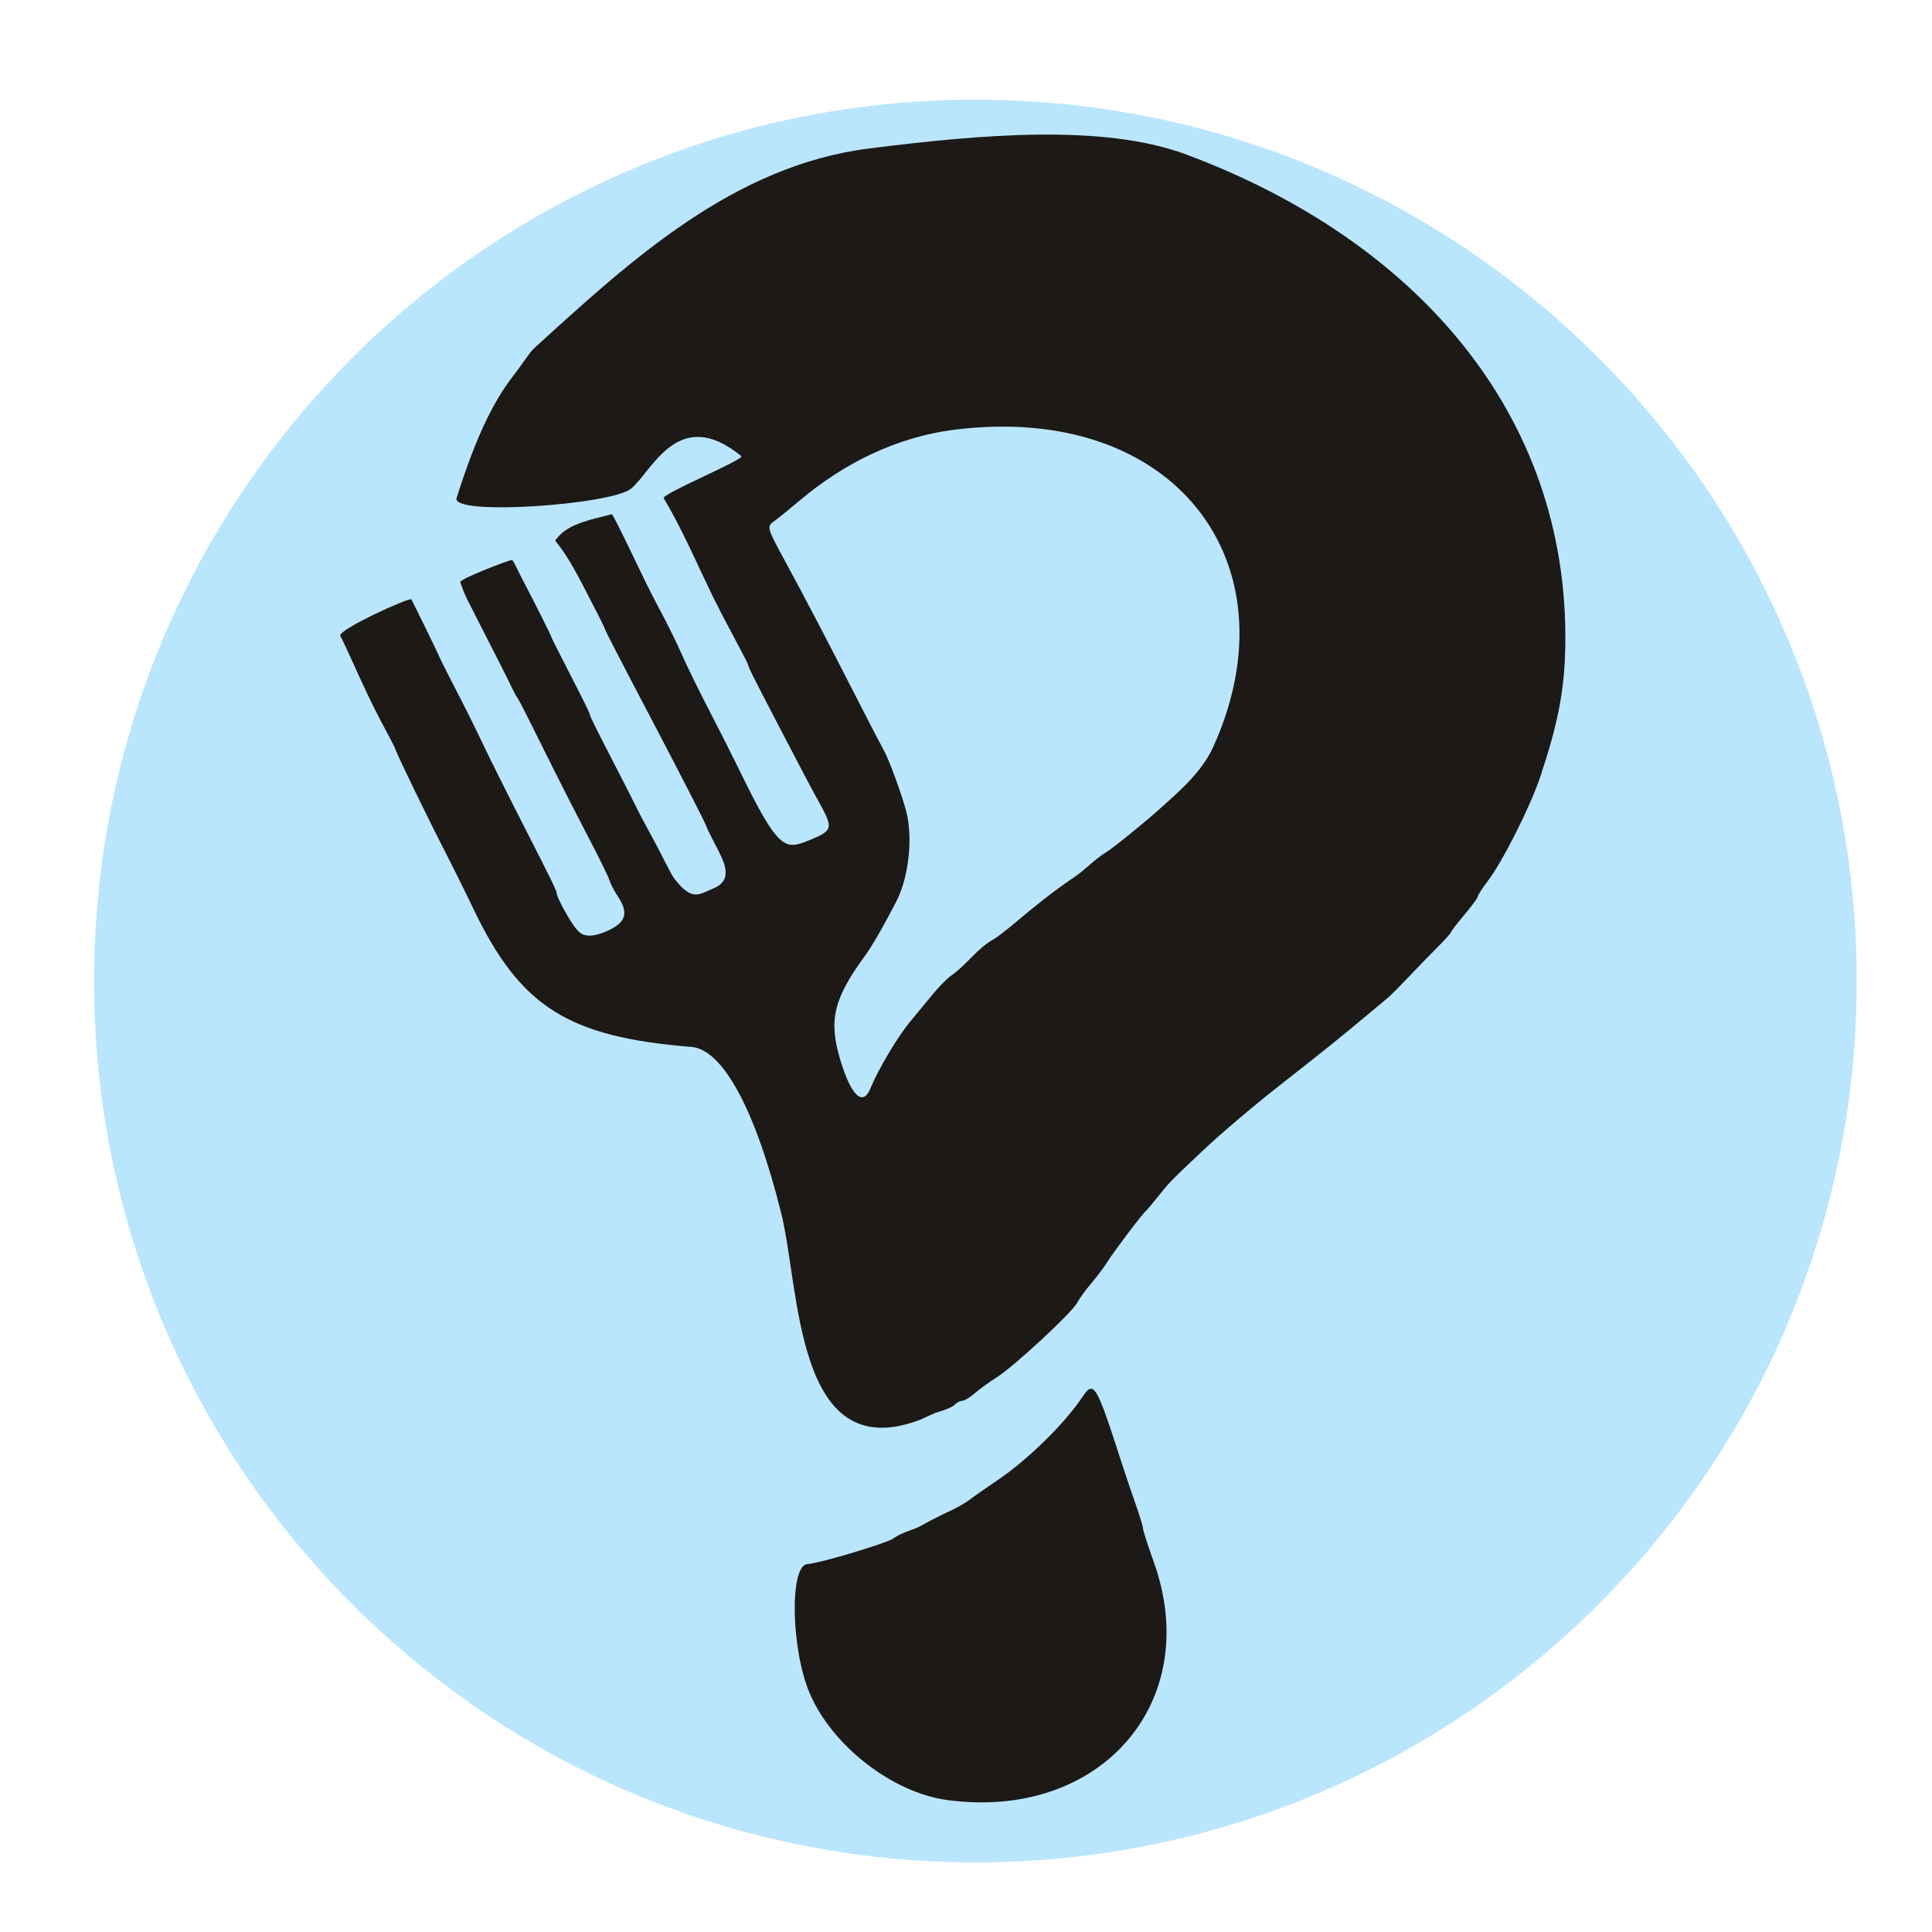
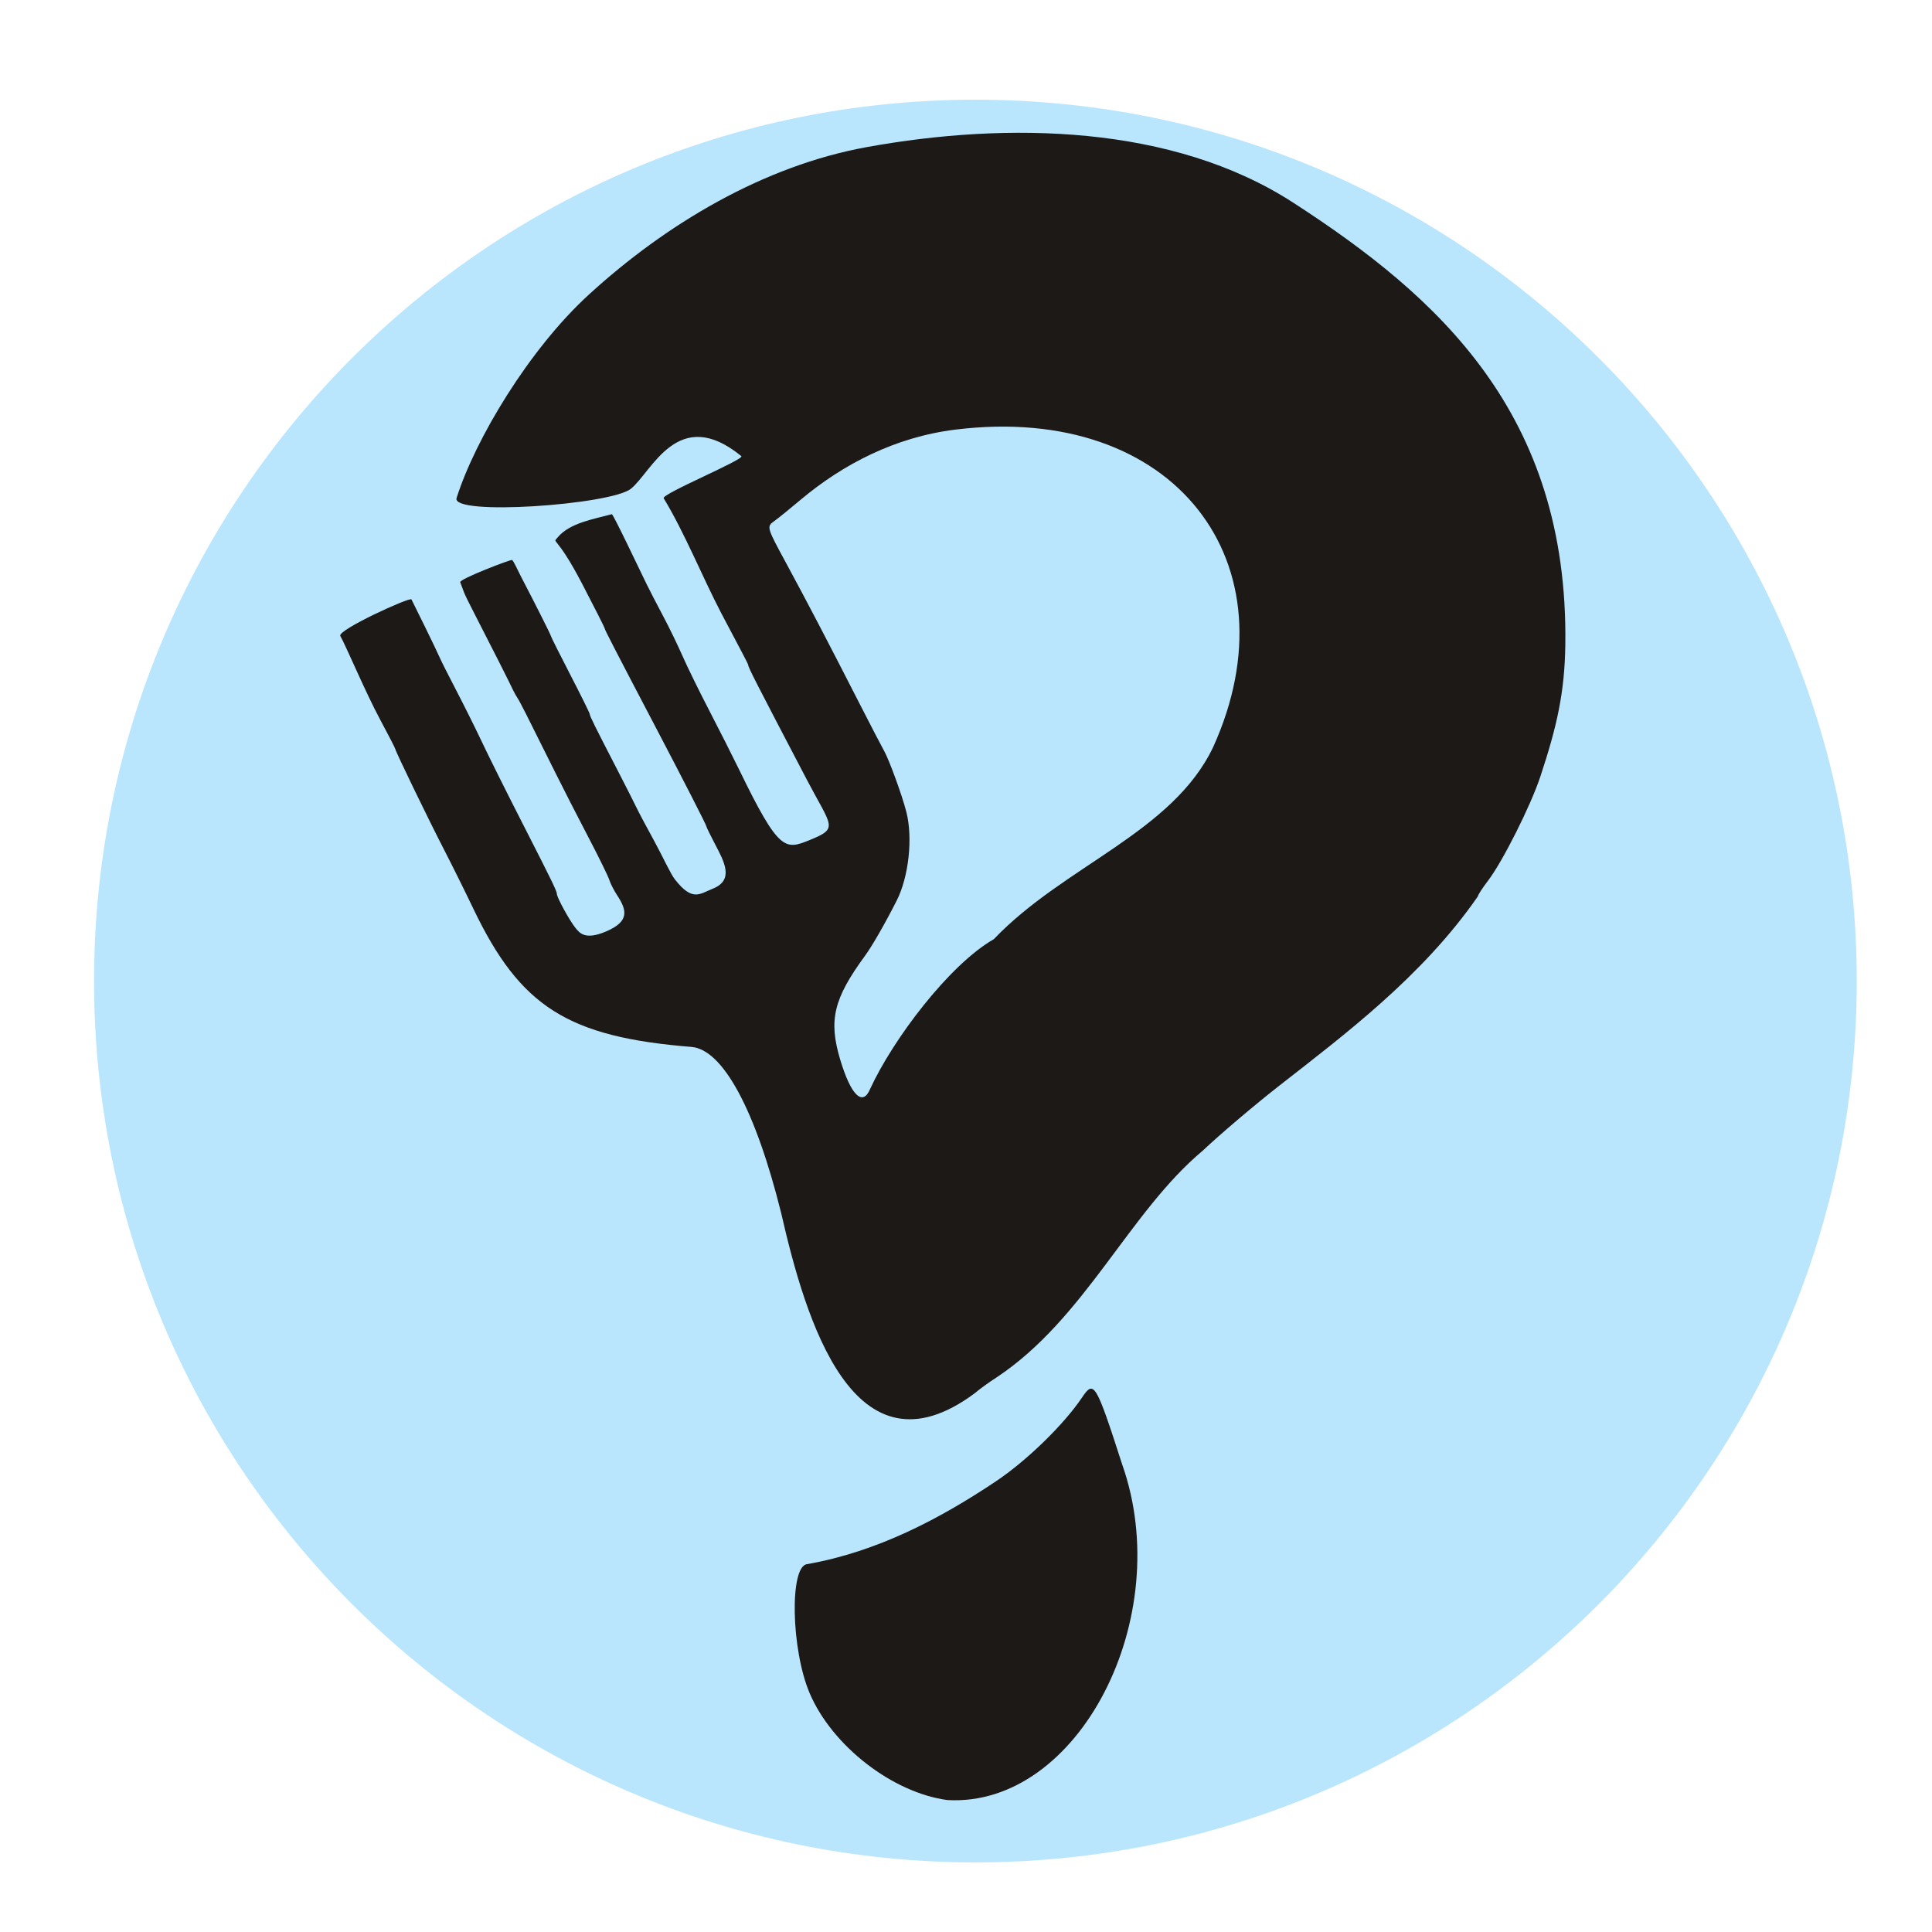
<svg xmlns="http://www.w3.org/2000/svg" version="1.1" id="svg119" width="1024" height="1024" viewBox="0 0 1024 1024">
  <defs id="defs123" />
  <g id="g125">
    <circle style="fill:#bae6fd;fill-opacity:1" id="path441" cx="516.985" cy="519.977" r="467.131" />
-     <path style="fill:#1c1917;fill-opacity:1;stroke-width:1.521" d="m 502.105,954.064 c -29.113,-3.912 -61.107,-28.752 -72.979,-56.662 -9.895,-23.262 -10.721,-67.564 -1.275,-68.384 7.726,-0.67 42.645,-11.318 45.679,-13.596 4.601,-3.454 10.676,-4.41 15.062,-6.944 3.881,-2.243 10.256,-5.526 14.179,-7.276 3.923,-1.75 9.053,-4.672 11.401,-6.493 2.348,-1.821 8.41,-6.067 13.472,-9.437 16.374,-10.899 36.195,-30.166 45.871,-44.588 6.301,-9.393 7.302,-7.725 21.226,35.381 1.946,6.024 5.229,15.722 7.295,21.552 2.066,5.83 3.757,11.421 3.757,12.424 0,1.003 2.583,9.047 5.74,17.876 26.501,74.115 -28.113,137.073 -109.428,126.147 z M 414.069,643.081 c -13.564,-54.649 -30.911,-86.85 -47.587,-88.193 -65.471,-5.273 -90.661,-21.208 -115.509,-73.071 -4.618,-9.638 -11.625,-23.766 -15.572,-31.396 -8.018,-15.502 -25.849,-52.291 -25.849,-53.334 0,-0.37 -3.622,-7.414 -8.049,-15.653 -7.909,-14.72 -17.971,-38.769 -21.133,-44.373 -1.735,-3.074 36.901,-20.789 37.714,-19.359 0.417,0.734 13.199,26.648 15.163,31.229 0.688,1.606 4.501,9.163 8.474,16.793 3.972,7.63 9.714,19.13 12.759,25.555 4.948,10.44 13.058,26.707 24.024,48.19 14.012,27.45 16.638,32.859 16.638,34.279 0,1.91 6.746,14.234 9.932,18.145 2.191,2.69 5.118,6.489 16.113,1.819 12.562,-5.335 11.166,-11.26 5.847,-19.296 -1.631,-2.465 -3.466,-6.079 -4.077,-8.032 -0.611,-1.953 -5.583,-12.093 -11.048,-22.534 -5.466,-10.441 -13.369,-25.884 -17.563,-34.317 -16.07,-32.315 -18.598,-37.303 -19.984,-39.428 -0.786,-1.205 -1.889,-3.176 -2.45,-4.381 -1.97,-4.224 -11.344,-22.785 -19.463,-38.535 -8.196,-15.901 -6.161,-12.755 -8.522,-18.604 -0.66,-1.636 26.932,-12.2 27.491,-11.78 0.932,0.7 2.883,5.246 4.528,8.408 8.407,16.161 16.028,31.316 16.028,31.871 0,0.344 4.636,9.593 10.302,20.554 5.666,10.961 10.302,20.343 10.302,20.848 0,0.998 2.535,6.118 14.652,29.587 4.354,8.433 8.851,17.304 9.993,19.714 1.142,2.409 5.501,10.624 9.685,18.254 4.185,7.63 8.438,17.057 10.81,20.078 9.323,11.873 12.995,7.742 20.152,4.865 11.354,-4.564 5.952,-14.355 1.276,-23.247 -2.615,-4.974 -4.755,-9.371 -4.755,-9.771 0,-0.66 -12.326,-24.764 -26.114,-51.066 -22.277,-42.497 -27.775,-53.145 -27.775,-53.796 0,-0.409 -5.349,-11.007 -11.887,-23.551 -14.076,-27.008 -16.021,-21.133 -13.019,-24.745 6.385,-7.681 19.109,-9.651 28.681,-12.281 0.663,-0.182 14.47,28.916 18.393,36.978 1.563,3.213 5.468,10.77 8.677,16.793 3.209,6.024 7.846,15.554 10.305,21.179 2.459,5.625 8.899,18.767 14.312,29.206 5.413,10.439 12.553,24.565 15.868,31.392 21.096,43.453 24.255,42.457 37.329,37.159 15.573,-6.31 11.578,-6.961 -1.33,-31.624 -27.432,-52.414 -31.25,-59.882 -31.25,-61.115 0,-0.731 -6.644,-12.862 -14.179,-27.27 -10.136,-19.383 -19.467,-42.741 -30.633,-61.139 -1.354,-2.231 43.18,-20.664 41.143,-22.33 -33.627,-27.498 -47.42,8.432 -58.537,17.315 -10.649,8.509 -95.417,14.501 -92.374,4.881 9.847,-31.13 18.956,-50.645 30.539,-65.43 3.776,-4.819 8.012,-11.626 10.648,-14.028 51.64,-47.056 105.828,-96.82 177.738,-105.842 58.23,-7.306 123.729,-13.229 167.97,3.293 121.334,45.315 202.45,137.236 200.756,259.686 -0.352,25.463 -4.412,43.303 -13.271,70.069 -5.1,15.409 -20.045,45.119 -27.744,55.155 -2.928,3.817 -5.324,7.516 -5.324,8.221 0,0.705 -3.21,5.089 -7.132,9.744 -3.923,4.654 -7.144,8.841 -7.159,9.303 -0.015,0.462 -3.046,3.854 -6.736,7.538 -3.69,3.684 -10.632,10.833 -15.427,15.885 -4.795,5.053 -9.787,10.076 -11.095,11.163 -1.308,1.087 -5.587,4.66 -9.51,7.941 -15.937,13.329 -25.663,21.153 -48.341,38.888 -13.076,10.226 -31.263,25.674 -40.417,34.328 -17.73,16.764 -17.366,16.388 -24.483,25.286 -2.569,3.212 -5.09,6.168 -5.601,6.57 -1.75,1.373 -16.667,21.082 -20.178,26.661 -1.929,3.064 -5.881,8.339 -8.784,11.724 -2.903,3.385 -6.318,8.093 -7.588,10.463 -2.898,5.404 -33.382,33.632 -42.645,39.49 -3.801,2.404 -9.016,6.182 -11.589,8.397 -2.573,2.214 -5.585,4.026 -6.694,4.026 -1.109,0 -2.808,0.879 -3.776,1.954 -0.968,1.075 -4.735,2.775 -8.371,3.779 -3.636,1.004 -8.181,3.591 -10.717,4.531 -65.709,24.34 -62.946,-69.175 -72.995,-109.661 z m 47.153,-65.981 c 4.471,-10.772 14.642,-27.817 21.482,-35.999 3.627,-4.338 8.795,-10.588 11.485,-13.887 2.69,-3.3 7.16,-8.165 10.273,-10.365 8.192,-5.79 13.408,-14.197 22.298,-19.078 1.409,-0.774 6.478,-4.637 11.228,-8.653 9.813,-8.297 20.467,-16.867 31.219,-24.094 6.035,-4.057 11.012,-9.631 17.045,-13.306 4.223,-2.573 21.9,-17.046 28.573,-23.122 8.513,-7.752 21.847,-18.609 28.236,-32.746 43.872,-97.077 -20.133,-182.481 -136.631,-168.155 -32.078,3.945 -59.686,18.463 -81.883,37.024 -5.4,4.516 -11.675,9.686 -14.039,11.376 -4.298,3.074 -4.298,3.074 6.34,22.703 11.033,20.357 21.299,40.01 39.154,74.957 5.745,11.244 11.382,22.087 12.526,24.095 2.707,4.75 9.598,23.636 11.864,32.512 3.524,13.811 1.257,34.459 -5.169,47.073 -6.375,12.514 -12.973,23.99 -16.791,29.206 -16.595,22.671 -19.335,34.063 -13.172,54.761 5.704,19.155 11.97,25.318 15.963,15.698 z" id="path287" class="UnoptimicedTransforms" />
+     <path style="fill:#1c1917;fill-opacity:1;stroke-width:1.521" d="m 502.105,954.064 c -29.113,-3.912 -61.107,-28.752 -72.979,-56.662 -9.895,-23.262 -10.721,-67.564 -1.275,-68.384 37.332,-6.562 70.656,-24.269 99.793,-43.746 16.374,-10.899 36.195,-30.166 45.871,-44.588 6.301,-9.393 7.302,-7.725 21.226,35.381 28.757,81.309 -23.093,182.005 -92.636,177.999 z M 414.069,643.081 c -13.564,-54.649 -30.911,-86.85 -47.587,-88.193 -65.471,-5.273 -90.661,-21.208 -115.509,-73.071 -4.618,-9.638 -11.625,-23.766 -15.572,-31.396 -8.018,-15.502 -25.849,-52.291 -25.849,-53.334 0,-0.37 -3.622,-7.414 -8.049,-15.653 -7.909,-14.72 -17.971,-38.769 -21.133,-44.373 -1.735,-3.074 36.901,-20.789 37.714,-19.359 0.417,0.734 13.199,26.648 15.163,31.229 0.688,1.606 4.501,9.163 8.474,16.793 3.972,7.63 9.714,19.13 12.759,25.555 4.948,10.44 13.058,26.707 24.024,48.19 14.012,27.45 16.638,32.859 16.638,34.279 0,1.91 6.746,14.234 9.932,18.145 2.191,2.69 5.118,6.489 16.113,1.819 12.562,-5.335 11.166,-11.26 5.847,-19.296 -1.631,-2.465 -3.466,-6.079 -4.077,-8.032 -0.611,-1.953 -5.583,-12.093 -11.048,-22.534 -5.466,-10.441 -13.369,-25.884 -17.563,-34.317 -16.07,-32.315 -18.598,-37.303 -19.984,-39.428 -0.786,-1.205 -1.889,-3.176 -2.45,-4.381 -1.97,-4.224 -11.344,-22.785 -19.463,-38.535 -8.196,-15.901 -6.161,-12.755 -8.522,-18.604 -0.66,-1.636 26.932,-12.2 27.491,-11.78 0.932,0.7 2.883,5.246 4.528,8.408 8.407,16.161 16.028,31.316 16.028,31.871 0,0.344 4.636,9.593 10.302,20.554 5.666,10.961 10.302,20.343 10.302,20.848 0,0.998 2.535,6.118 14.652,29.587 4.354,8.433 8.851,17.304 9.993,19.714 1.142,2.409 5.501,10.624 9.685,18.254 4.185,7.63 8.438,17.057 10.81,20.078 9.323,11.873 12.995,7.742 20.152,4.865 11.354,-4.564 5.952,-14.355 1.276,-23.247 -2.615,-4.974 -4.755,-9.371 -4.755,-9.771 0,-0.66 -12.326,-24.764 -26.114,-51.066 -22.277,-42.497 -27.775,-53.145 -27.775,-53.796 0,-0.409 -5.349,-11.007 -11.887,-23.551 -14.076,-27.008 -16.021,-21.133 -13.019,-24.745 6.385,-7.681 19.109,-9.651 28.681,-12.281 0.663,-0.182 14.47,28.916 18.393,36.978 1.563,3.213 5.468,10.77 8.677,16.793 3.209,6.024 7.846,15.554 10.305,21.179 2.459,5.625 8.899,18.767 14.312,29.206 5.413,10.439 12.553,24.565 15.868,31.392 21.096,43.453 24.255,42.457 37.329,37.159 15.573,-6.31 11.578,-6.961 -1.33,-31.624 -27.432,-52.414 -31.25,-59.882 -31.25,-61.115 0,-0.731 -6.644,-12.862 -14.179,-27.27 -10.136,-19.383 -19.467,-42.741 -30.633,-61.139 -1.354,-2.231 43.18,-20.664 41.143,-22.33 -33.627,-27.498 -47.42,8.432 -58.537,17.315 -10.649,8.509 -95.417,14.501 -92.374,4.881 9.847,-31.13 38.427,-78.816 70.021,-107.732 41.058,-37.578 92.727,-68.35 147.494,-78.273 74.68,-13.532 162.052,-11.832 225.783,29.38 77.032,49.812 146.047,111.854 144.352,234.304 -0.352,25.463 -4.412,43.303 -13.271,70.069 -5.1,15.409 -20.045,45.119 -27.744,55.155 -2.928,3.817 -5.324,7.516 -5.324,8.221 -29.451,42.53 -71.003,73.548 -105.4,100.461 -13.076,10.226 -31.263,25.674 -40.417,34.328 -39.144,32.755 -62.347,88.998 -109.28,120.194 -3.801,2.404 -9.016,6.182 -11.589,8.397 -64.172,47.65 -89.686,-39.053 -102.553,-95.371 z m 47.153,-65.981 c 12.066,-26.202 41.866,-65.795 65.537,-79.33 37.228,-38.997 94.787,-56.517 116.3,-101.922 43.872,-97.077 -20.133,-182.481 -136.631,-168.155 -32.078,3.945 -59.686,18.463 -81.883,37.024 -5.4,4.516 -11.675,9.686 -14.039,11.376 -4.298,3.074 -4.298,3.074 6.34,22.703 11.033,20.357 21.299,40.01 39.154,74.957 5.745,11.244 11.382,22.087 12.526,24.095 2.707,4.75 9.598,23.636 11.864,32.512 3.524,13.811 1.257,34.459 -5.169,47.073 -6.375,12.514 -12.973,23.99 -16.791,29.206 -16.595,22.671 -19.335,34.063 -13.172,54.761 5.704,19.155 11.97,25.318 15.963,15.698 z" id="path287" class="UnoptimicedTransforms" />
  </g>
</svg>
